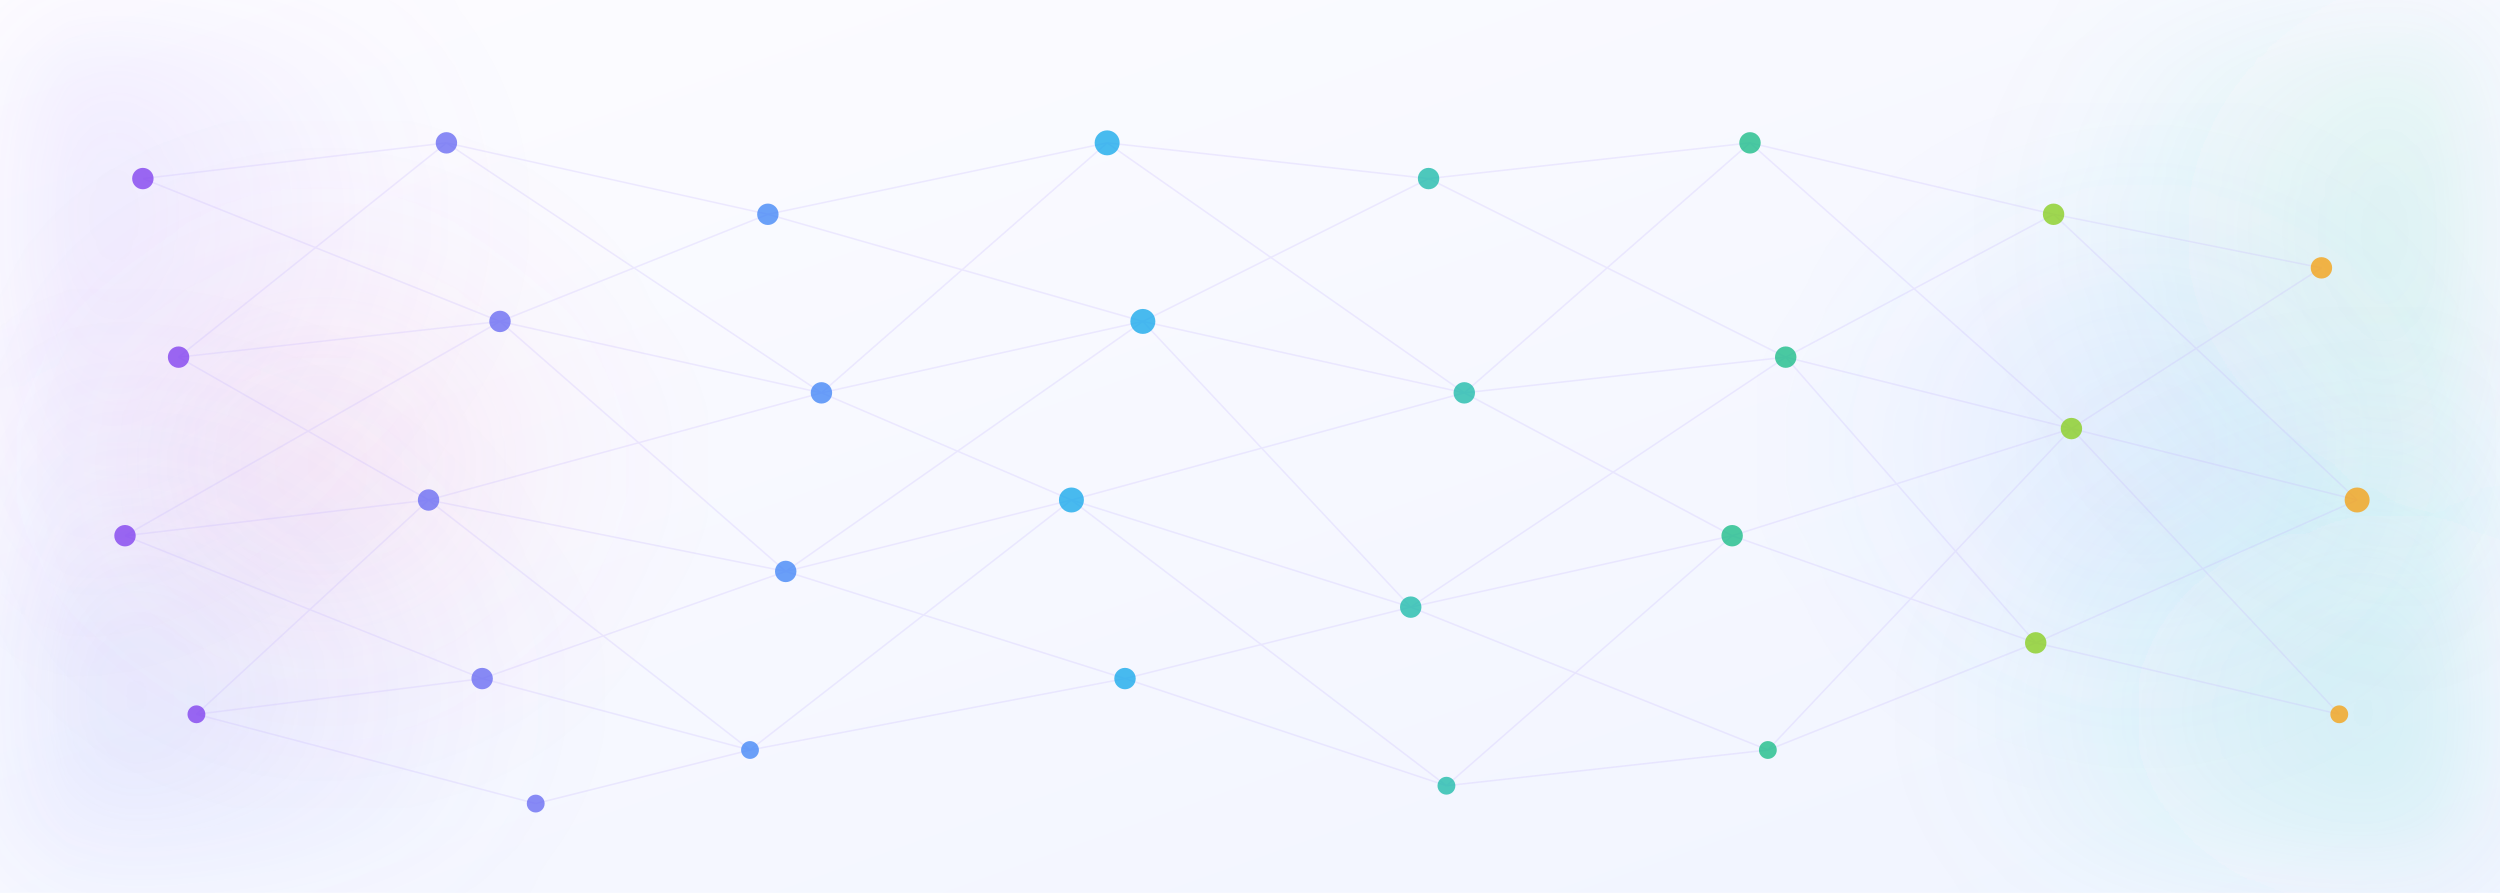
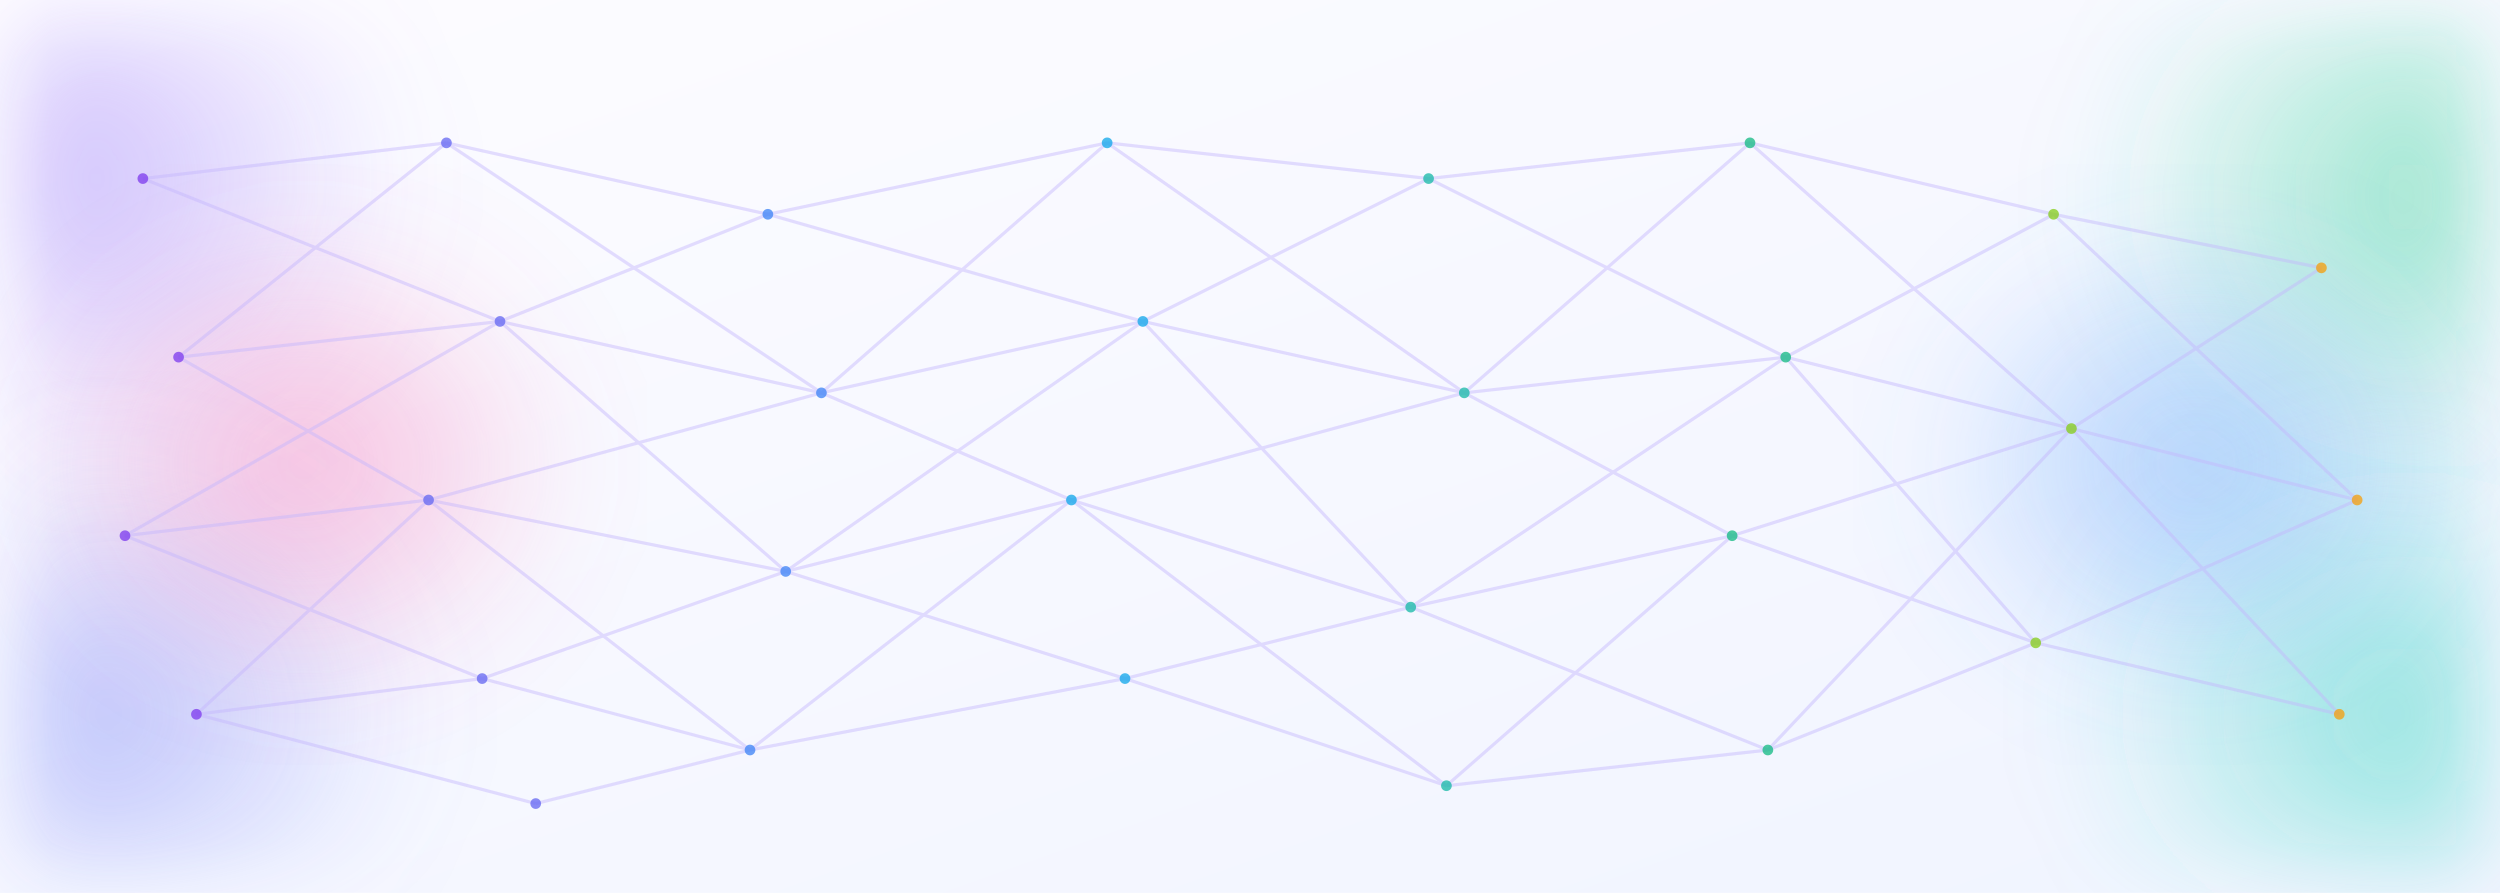
<svg xmlns="http://www.w3.org/2000/svg" viewBox="0 0 1400 500" preserveAspectRatio="xMidYMid slice">
  <defs>
    <linearGradient id="bg" x1="0" y1="0" x2="1" y2="1" gradientUnits="objectBoundingBox">
      <stop offset="0%" stop-color="#fdfcff" />
      <stop offset="100%" stop-color="#f0f4ff" />
    </linearGradient>
    <filter id="soft">
-       <feGaussianBlur stdDeviation="40" />
+       <feGaussianBlur stdDeviation="30" />
    </filter>
    <radialGradient id="b1" cx="50%" cy="50%" r="50%">
-       <stop offset="0%" stop-color="#a78bfa" stop-opacity="0.2" />
+       <stop offset="0%" stop-color="#a78bfa" stop-opacity="0.55" />
      <stop offset="100%" stop-color="#a78bfa" stop-opacity="0" />
    </radialGradient>
    <radialGradient id="b2" cx="50%" cy="50%" r="50%">
-       <stop offset="0%" stop-color="#818cf8" stop-opacity="0.18" />
+       <stop offset="0%" stop-color="#818cf8" stop-opacity="0.5" />
      <stop offset="100%" stop-color="#818cf8" stop-opacity="0" />
    </radialGradient>
    <radialGradient id="b3" cx="50%" cy="50%" r="50%">
-       <stop offset="0%" stop-color="#34d399" stop-opacity="0.18" />
+       <stop offset="0%" stop-color="#34d399" stop-opacity="0.5" />
      <stop offset="100%" stop-color="#34d399" stop-opacity="0" />
    </radialGradient>
    <radialGradient id="b4" cx="50%" cy="50%" r="50%">
-       <stop offset="0%" stop-color="#60a5fa" stop-opacity="0.16" />
+       <stop offset="0%" stop-color="#60a5fa" stop-opacity="0.48" />
      <stop offset="100%" stop-color="#60a5fa" stop-opacity="0" />
    </radialGradient>
    <radialGradient id="b5" cx="50%" cy="50%" r="50%">
-       <stop offset="0%" stop-color="#2dd4bf" stop-opacity="0.18" />
+       <stop offset="0%" stop-color="#2dd4bf" stop-opacity="0.5" />
      <stop offset="100%" stop-color="#2dd4bf" stop-opacity="0" />
    </radialGradient>
    <radialGradient id="b6" cx="50%" cy="50%" r="50%">
-       <stop offset="0%" stop-color="#f472b6" stop-opacity="0.14" />
+       <stop offset="0%" stop-color="#f472b6" stop-opacity="0.45" />
      <stop offset="100%" stop-color="#f472b6" stop-opacity="0" />
    </radialGradient>
  </defs>
  <rect width="1400" height="500" fill="url(#bg)" />
-   <ellipse cx="-20" cy="120" rx="280" ry="230" fill="url(#b1)" filter="url(#soft)" />
-   <ellipse cx="60" cy="390" rx="240" ry="190" fill="url(#b2)" filter="url(#soft)" />
-   <ellipse cx="180" cy="260" rx="180" ry="160" fill="url(#b6)" filter="url(#soft)" />
-   <ellipse cx="1420" cy="130" rx="280" ry="230" fill="url(#b3)" filter="url(#soft)" />
-   <ellipse cx="1340" cy="400" rx="240" ry="190" fill="url(#b5)" filter="url(#soft)" />
-   <ellipse cx="1200" cy="250" rx="180" ry="160" fill="url(#b4)" filter="url(#soft)" />
-   <g stroke="#c4b5fd" stroke-width="0.9" opacity="0.25" fill="none">
+   <ellipse cx="30" cy="100" rx="200" ry="170" fill="url(#b1)" filter="url(#soft)" />
+   <ellipse cx="50" cy="400" rx="190" ry="160" fill="url(#b2)" filter="url(#soft)" />
+   <ellipse cx="170" cy="260" rx="160" ry="140" fill="url(#b6)" filter="url(#soft)" />
+   <ellipse cx="1370" cy="110" rx="200" ry="170" fill="url(#b3)" filter="url(#soft)" />
+   <ellipse cx="1350" cy="400" rx="190" ry="160" fill="url(#b5)" filter="url(#soft)" />
+   <ellipse cx="1230" cy="260" rx="160" ry="140" fill="url(#b4)" filter="url(#soft)" />
+   <g stroke="#c4b5fd" stroke-width="1.8" opacity="0.45" fill="none">
    <line x1="80" y1="100" x2="250" y2="80" />
    <line x1="80" y1="100" x2="280" y2="180" />
    <line x1="100" y1="200" x2="250" y2="80" />
    <line x1="100" y1="200" x2="280" y2="180" />
    <line x1="100" y1="200" x2="240" y2="280" />
    <line x1="70" y1="300" x2="280" y2="180" />
    <line x1="70" y1="300" x2="240" y2="280" />
    <line x1="70" y1="300" x2="270" y2="380" />
    <line x1="110" y1="400" x2="240" y2="280" />
    <line x1="110" y1="400" x2="270" y2="380" />
    <line x1="110" y1="400" x2="300" y2="450" />
    <line x1="250" y1="80" x2="430" y2="120" />
    <line x1="250" y1="80" x2="460" y2="220" />
    <line x1="280" y1="180" x2="430" y2="120" />
    <line x1="280" y1="180" x2="460" y2="220" />
    <line x1="280" y1="180" x2="440" y2="320" />
    <line x1="240" y1="280" x2="460" y2="220" />
    <line x1="240" y1="280" x2="440" y2="320" />
    <line x1="240" y1="280" x2="420" y2="420" />
    <line x1="270" y1="380" x2="440" y2="320" />
    <line x1="270" y1="380" x2="420" y2="420" />
    <line x1="300" y1="450" x2="420" y2="420" />
    <line x1="430" y1="120" x2="620" y2="80" />
    <line x1="430" y1="120" x2="640" y2="180" />
    <line x1="460" y1="220" x2="620" y2="80" />
    <line x1="460" y1="220" x2="640" y2="180" />
    <line x1="460" y1="220" x2="600" y2="280" />
    <line x1="440" y1="320" x2="640" y2="180" />
    <line x1="440" y1="320" x2="600" y2="280" />
    <line x1="440" y1="320" x2="630" y2="380" />
    <line x1="420" y1="420" x2="600" y2="280" />
    <line x1="420" y1="420" x2="630" y2="380" />
    <line x1="620" y1="80" x2="800" y2="100" />
    <line x1="620" y1="80" x2="820" y2="220" />
    <line x1="640" y1="180" x2="800" y2="100" />
    <line x1="640" y1="180" x2="820" y2="220" />
    <line x1="640" y1="180" x2="790" y2="340" />
    <line x1="600" y1="280" x2="820" y2="220" />
    <line x1="600" y1="280" x2="790" y2="340" />
    <line x1="600" y1="280" x2="810" y2="440" />
    <line x1="630" y1="380" x2="790" y2="340" />
    <line x1="630" y1="380" x2="810" y2="440" />
    <line x1="800" y1="100" x2="980" y2="80" />
    <line x1="800" y1="100" x2="1000" y2="200" />
    <line x1="820" y1="220" x2="980" y2="80" />
    <line x1="820" y1="220" x2="1000" y2="200" />
    <line x1="820" y1="220" x2="970" y2="300" />
    <line x1="790" y1="340" x2="1000" y2="200" />
    <line x1="790" y1="340" x2="970" y2="300" />
    <line x1="790" y1="340" x2="990" y2="420" />
    <line x1="810" y1="440" x2="970" y2="300" />
    <line x1="810" y1="440" x2="990" y2="420" />
    <line x1="980" y1="80" x2="1150" y2="120" />
    <line x1="980" y1="80" x2="1160" y2="240" />
    <line x1="1000" y1="200" x2="1150" y2="120" />
    <line x1="1000" y1="200" x2="1160" y2="240" />
    <line x1="1000" y1="200" x2="1140" y2="360" />
    <line x1="970" y1="300" x2="1160" y2="240" />
    <line x1="970" y1="300" x2="1140" y2="360" />
    <line x1="990" y1="420" x2="1160" y2="240" />
    <line x1="990" y1="420" x2="1140" y2="360" />
    <line x1="1150" y1="120" x2="1300" y2="150" />
    <line x1="1150" y1="120" x2="1320" y2="280" />
    <line x1="1160" y1="240" x2="1300" y2="150" />
    <line x1="1160" y1="240" x2="1320" y2="280" />
    <line x1="1160" y1="240" x2="1310" y2="400" />
    <line x1="1140" y1="360" x2="1320" y2="280" />
    <line x1="1140" y1="360" x2="1310" y2="400" />
  </g>
  <g opacity="0.75">
-     <circle cx="80" cy="100" r="6" fill="#7c3aed" />
-     <circle cx="100" cy="200" r="6" fill="#7c3aed" />
-     <circle cx="70" cy="300" r="6" fill="#7c3aed" />
-     <circle cx="110" cy="400" r="5" fill="#7c3aed" />
-     <circle cx="250" cy="80" r="6" fill="#6366f1" />
-     <circle cx="280" cy="180" r="6" fill="#6366f1" />
-     <circle cx="240" cy="280" r="6" fill="#6366f1" />
-     <circle cx="270" cy="380" r="6" fill="#6366f1" />
-     <circle cx="300" cy="450" r="5" fill="#6366f1" />
-     <circle cx="430" cy="120" r="6" fill="#3b82f6" />
-     <circle cx="460" cy="220" r="6" fill="#3b82f6" />
-     <circle cx="440" cy="320" r="6" fill="#3b82f6" />
-     <circle cx="420" cy="420" r="5" fill="#3b82f6" />
-     <circle cx="620" cy="80" r="7" fill="#0ea5e9" />
-     <circle cx="640" cy="180" r="7" fill="#0ea5e9" />
-     <circle cx="600" cy="280" r="7" fill="#0ea5e9" />
-     <circle cx="630" cy="380" r="6" fill="#0ea5e9" />
-     <circle cx="800" cy="100" r="6" fill="#14b8a6" />
-     <circle cx="820" cy="220" r="6" fill="#14b8a6" />
-     <circle cx="790" cy="340" r="6" fill="#14b8a6" />
-     <circle cx="810" cy="440" r="5" fill="#14b8a6" />
-     <circle cx="980" cy="80" r="6" fill="#10b981" />
-     <circle cx="1000" cy="200" r="6" fill="#10b981" />
-     <circle cx="970" cy="300" r="6" fill="#10b981" />
-     <circle cx="990" cy="420" r="5" fill="#10b981" />
-     <circle cx="1150" cy="120" r="6" fill="#84cc16" />
-     <circle cx="1160" cy="240" r="6" fill="#84cc16" />
-     <circle cx="1140" cy="360" r="6" fill="#84cc16" />
-     <circle cx="1300" cy="150" r="6" fill="#f59e0b" />
-     <circle cx="1320" cy="280" r="7" fill="#f59e0b" />
-     <circle cx="1310" cy="400" r="5" fill="#f59e0b" />
+     <circle cx="80" cy="100" r="3" fill="#7c3aed" />
+     <circle cx="100" cy="200" r="3" fill="#7c3aed" />
+     <circle cx="70" cy="300" r="3" fill="#7c3aed" />
+     <circle cx="110" cy="400" r="3" fill="#7c3aed" />
+     <circle cx="250" cy="80" r="3" fill="#6366f1" />
+     <circle cx="280" cy="180" r="3" fill="#6366f1" />
+     <circle cx="240" cy="280" r="3" fill="#6366f1" />
+     <circle cx="270" cy="380" r="3" fill="#6366f1" />
+     <circle cx="300" cy="450" r="3" fill="#6366f1" />
+     <circle cx="430" cy="120" r="3" fill="#3b82f6" />
+     <circle cx="460" cy="220" r="3" fill="#3b82f6" />
+     <circle cx="440" cy="320" r="3" fill="#3b82f6" />
+     <circle cx="420" cy="420" r="3" fill="#3b82f6" />
+     <circle cx="620" cy="80" r="3" fill="#0ea5e9" />
+     <circle cx="640" cy="180" r="3" fill="#0ea5e9" />
+     <circle cx="600" cy="280" r="3" fill="#0ea5e9" />
+     <circle cx="630" cy="380" r="3" fill="#0ea5e9" />
+     <circle cx="800" cy="100" r="3" fill="#14b8a6" />
+     <circle cx="820" cy="220" r="3" fill="#14b8a6" />
+     <circle cx="790" cy="340" r="3" fill="#14b8a6" />
+     <circle cx="810" cy="440" r="3" fill="#14b8a6" />
+     <circle cx="980" cy="80" r="3" fill="#10b981" />
+     <circle cx="1000" cy="200" r="3" fill="#10b981" />
+     <circle cx="970" cy="300" r="3" fill="#10b981" />
+     <circle cx="990" cy="420" r="3" fill="#10b981" />
+     <circle cx="1150" cy="120" r="3" fill="#84cc16" />
+     <circle cx="1160" cy="240" r="3" fill="#84cc16" />
+     <circle cx="1140" cy="360" r="3" fill="#84cc16" />
+     <circle cx="1300" cy="150" r="3" fill="#f59e0b" />
+     <circle cx="1320" cy="280" r="3" fill="#f59e0b" />
+     <circle cx="1310" cy="400" r="3" fill="#f59e0b" />
  </g>
</svg>
